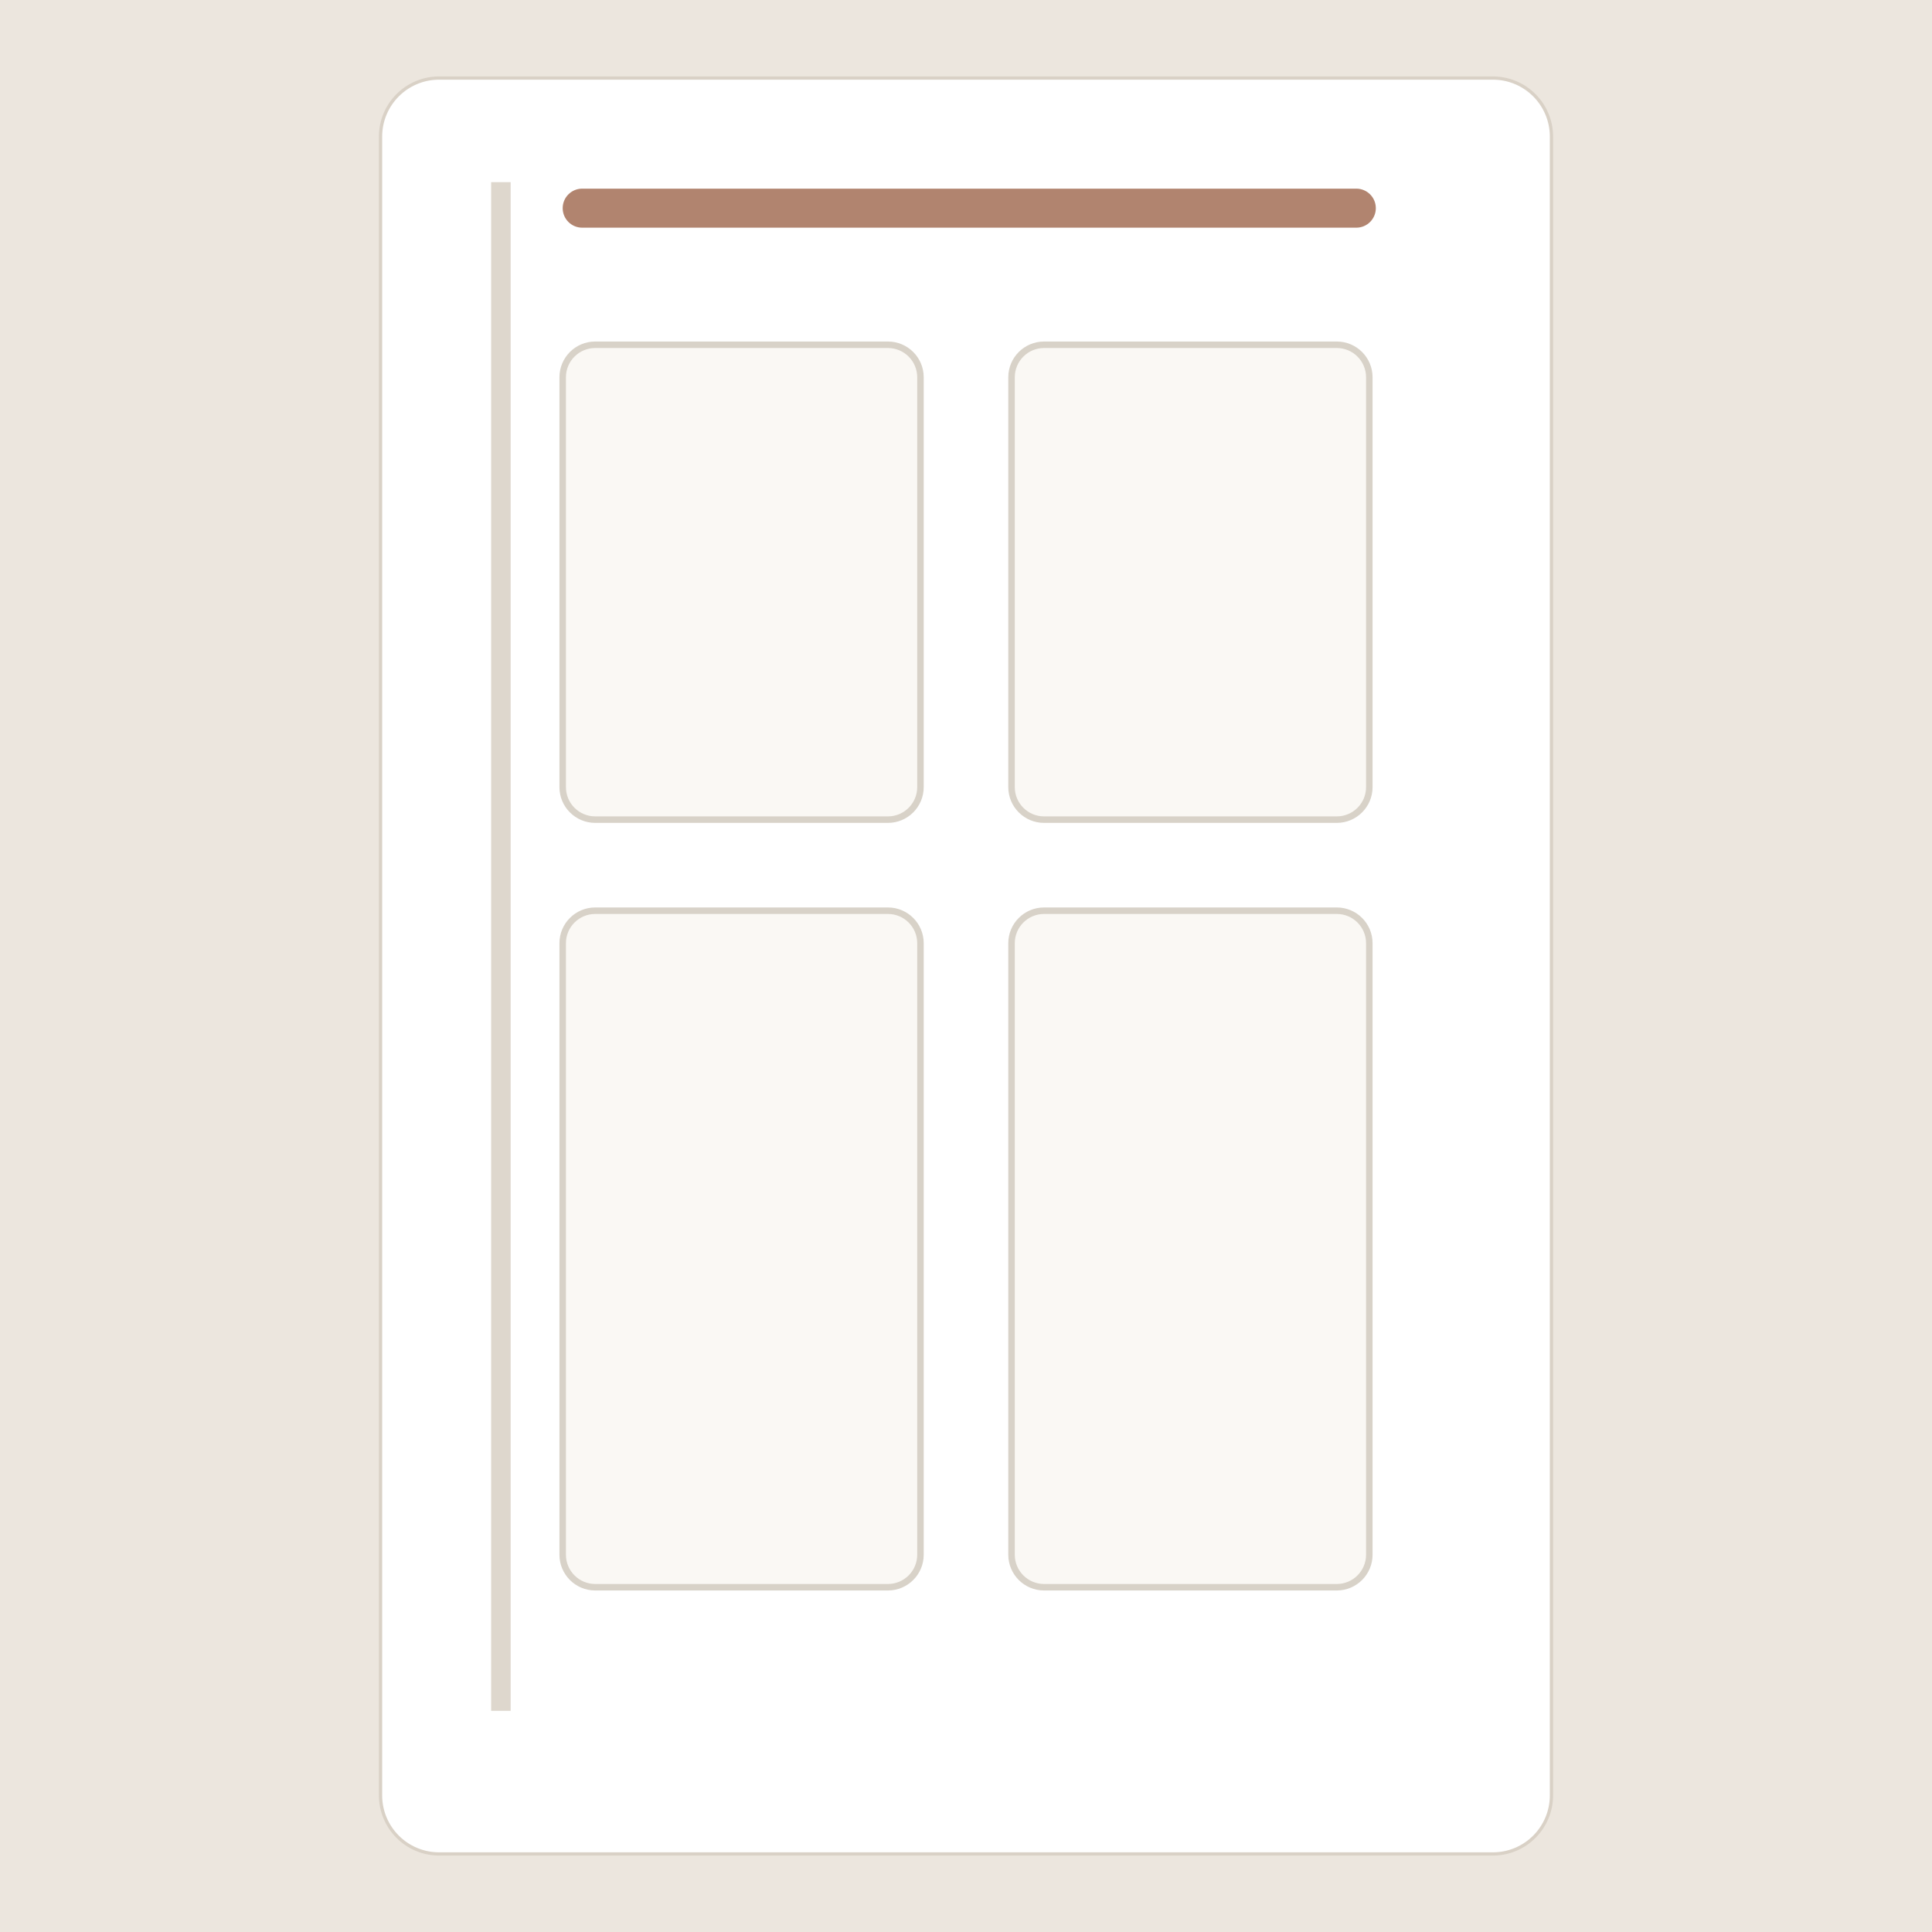
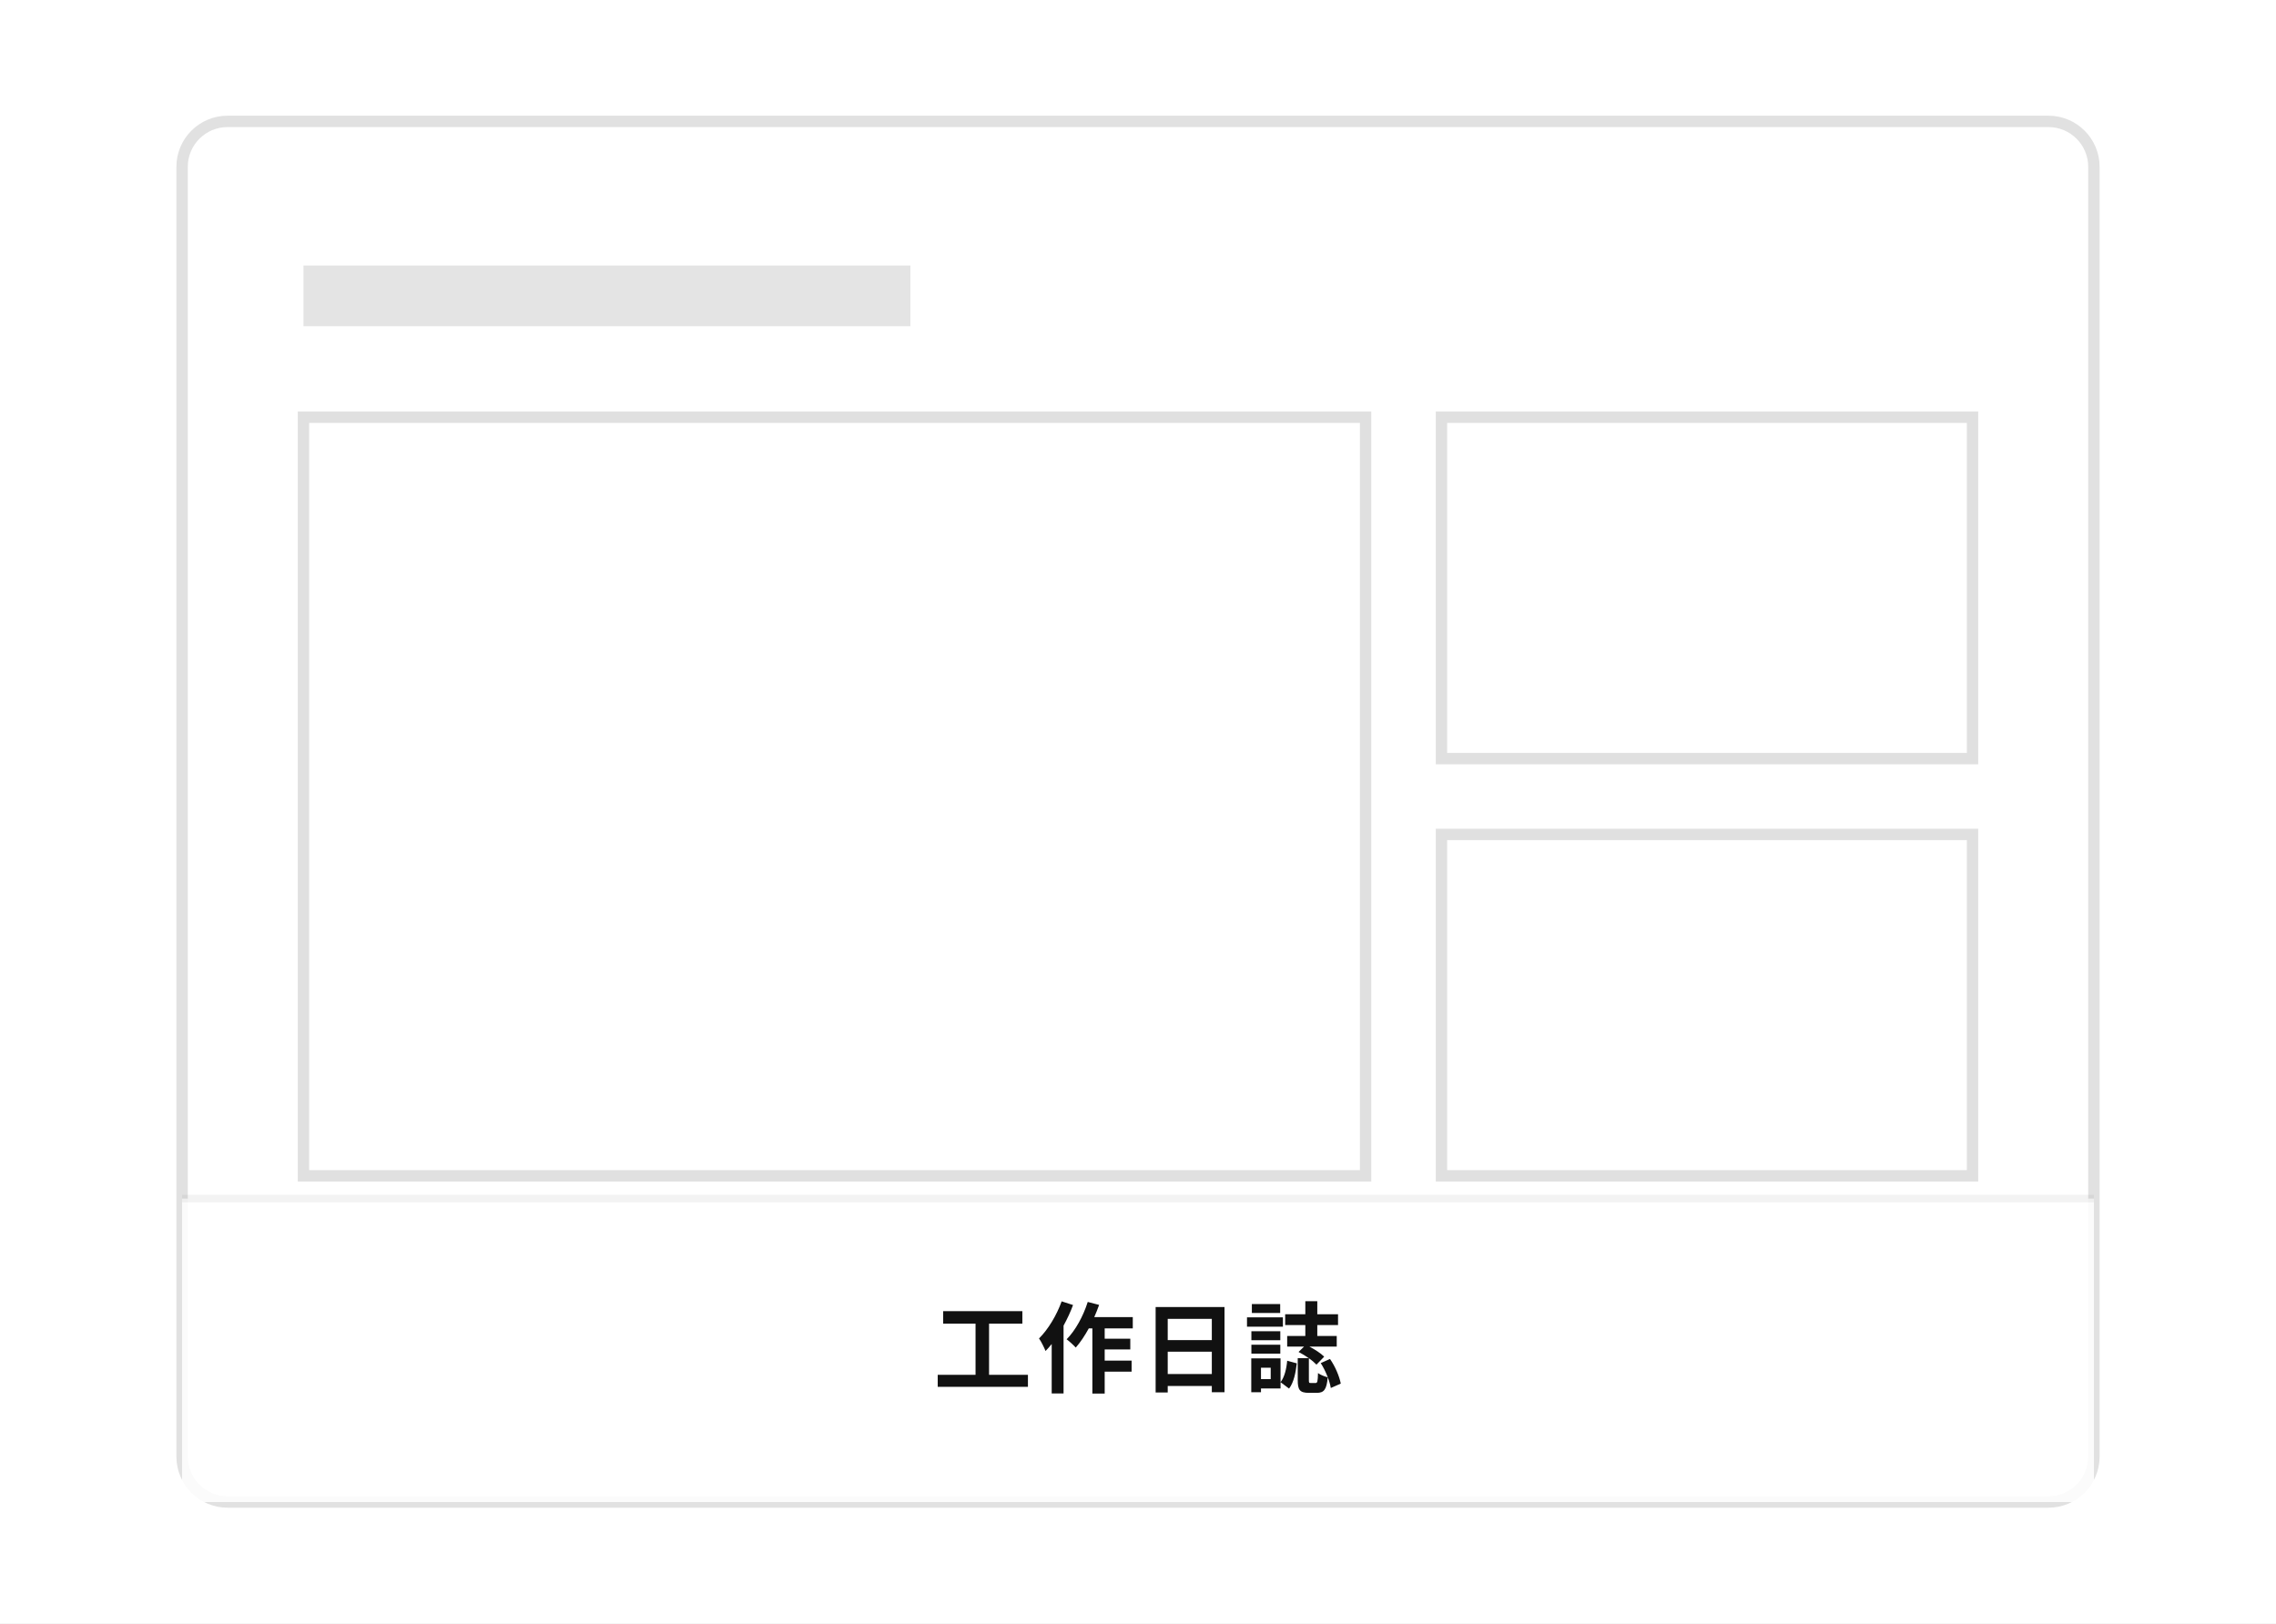
- <svg xmlns="http://www.w3.org/2000/svg" viewBox="0 0 594 594">
-   <rect width="594" height="594" fill="#ece6de" />
-   <g transform="translate(87 0)">
-     <rect width="420" height="594" fill="#ece6de" />
-     <rect x="30" y="24" width="360" height="546" rx="18" fill="#fff" stroke="#d9d1c6" />
-     <rect x="64" y="56" width="6" height="470" fill="#ded7cd" />
-     <rect x="86" y="58" width="250" height="12" rx="6" fill="#b1846f" />
-     <g stroke="#d8d2c8" stroke-width="2">
-       <rect x="86" y="106" width="110" height="146" rx="10" fill="#faf8f4" />
-       <rect x="224" y="106" width="110" height="146" rx="10" fill="#faf8f4" />
-       <rect x="86" y="280" width="110" height="208" rx="10" fill="#faf8f4" />
-       <rect x="224" y="280" width="110" height="208" rx="10" fill="#faf8f4" />
-     </g>
+ <svg xmlns="http://www.w3.org/2000/svg" viewBox="0 0 300 214">
+   <rect width="100%" height="100%" fill="#ffffff" />
+   <rect x="24" y="16" width="252" height="182" fill="#ffffff" stroke="#e1e1e1" stroke-width="1.5" rx="6" />
+   <g opacity="0.6">
+     <rect x="40" y="35" width="80" height="8" fill="#d2d2d2" stroke="none" stroke-width="1.5" rx="0" />
+     <rect x="40" y="55" width="140" height="100" fill="none" stroke="#ccc" stroke-width="1.5" rx="0" />
+     <rect x="190" y="55" width="70" height="45" fill="none" stroke="#ccc" stroke-width="1.5" rx="0" />
+     <rect x="190" y="110" width="70" height="45" fill="none" stroke="#ccc" stroke-width="1.5" rx="0" />
  </g>
+   <rect x="24" y="158" width="252" height="40" fill="rgba(255,255,255,0.85)" />
+   <path d="M 24 158 L 276 158" stroke="rgba(0,0,0,0.05)" stroke-width="1" />
+   <text x="150" y="178" dominant-baseline="middle" text-anchor="middle" font-size="13" fill="#111" font-family="'PingFang TC', sans-serif" font-weight="600" letter-spacing="0.05em">工作日誌</text>
</svg>
